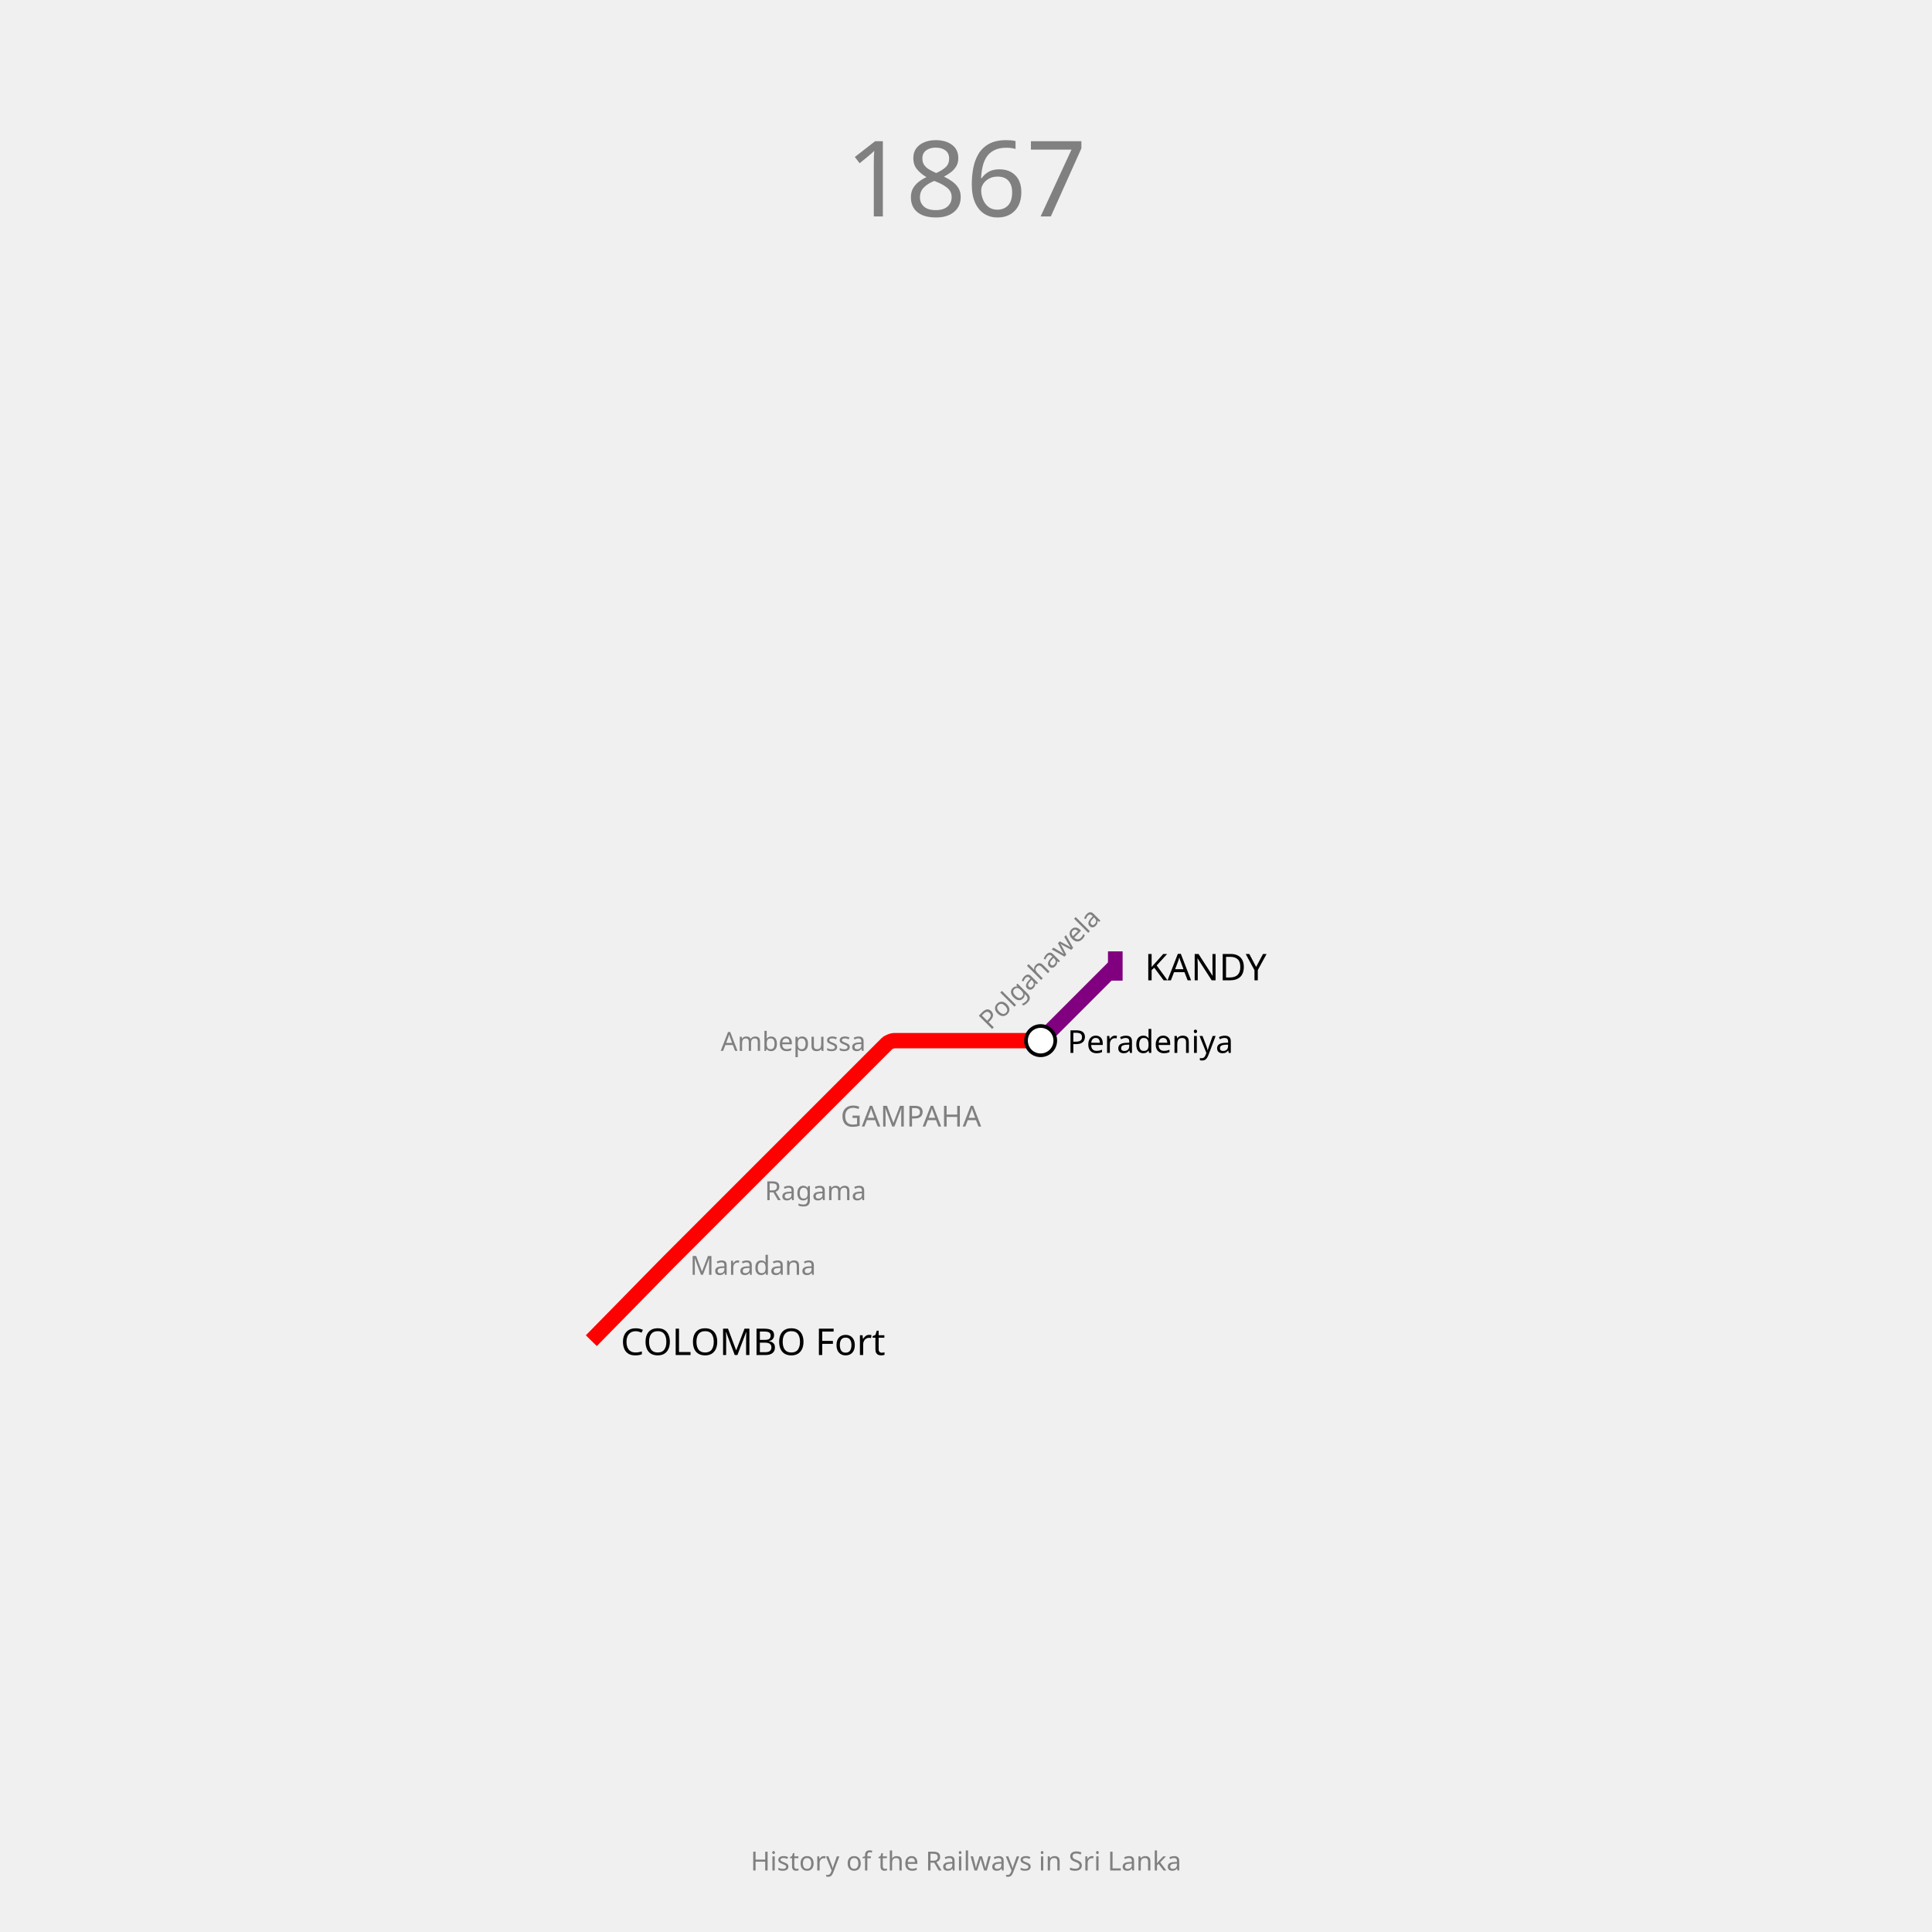
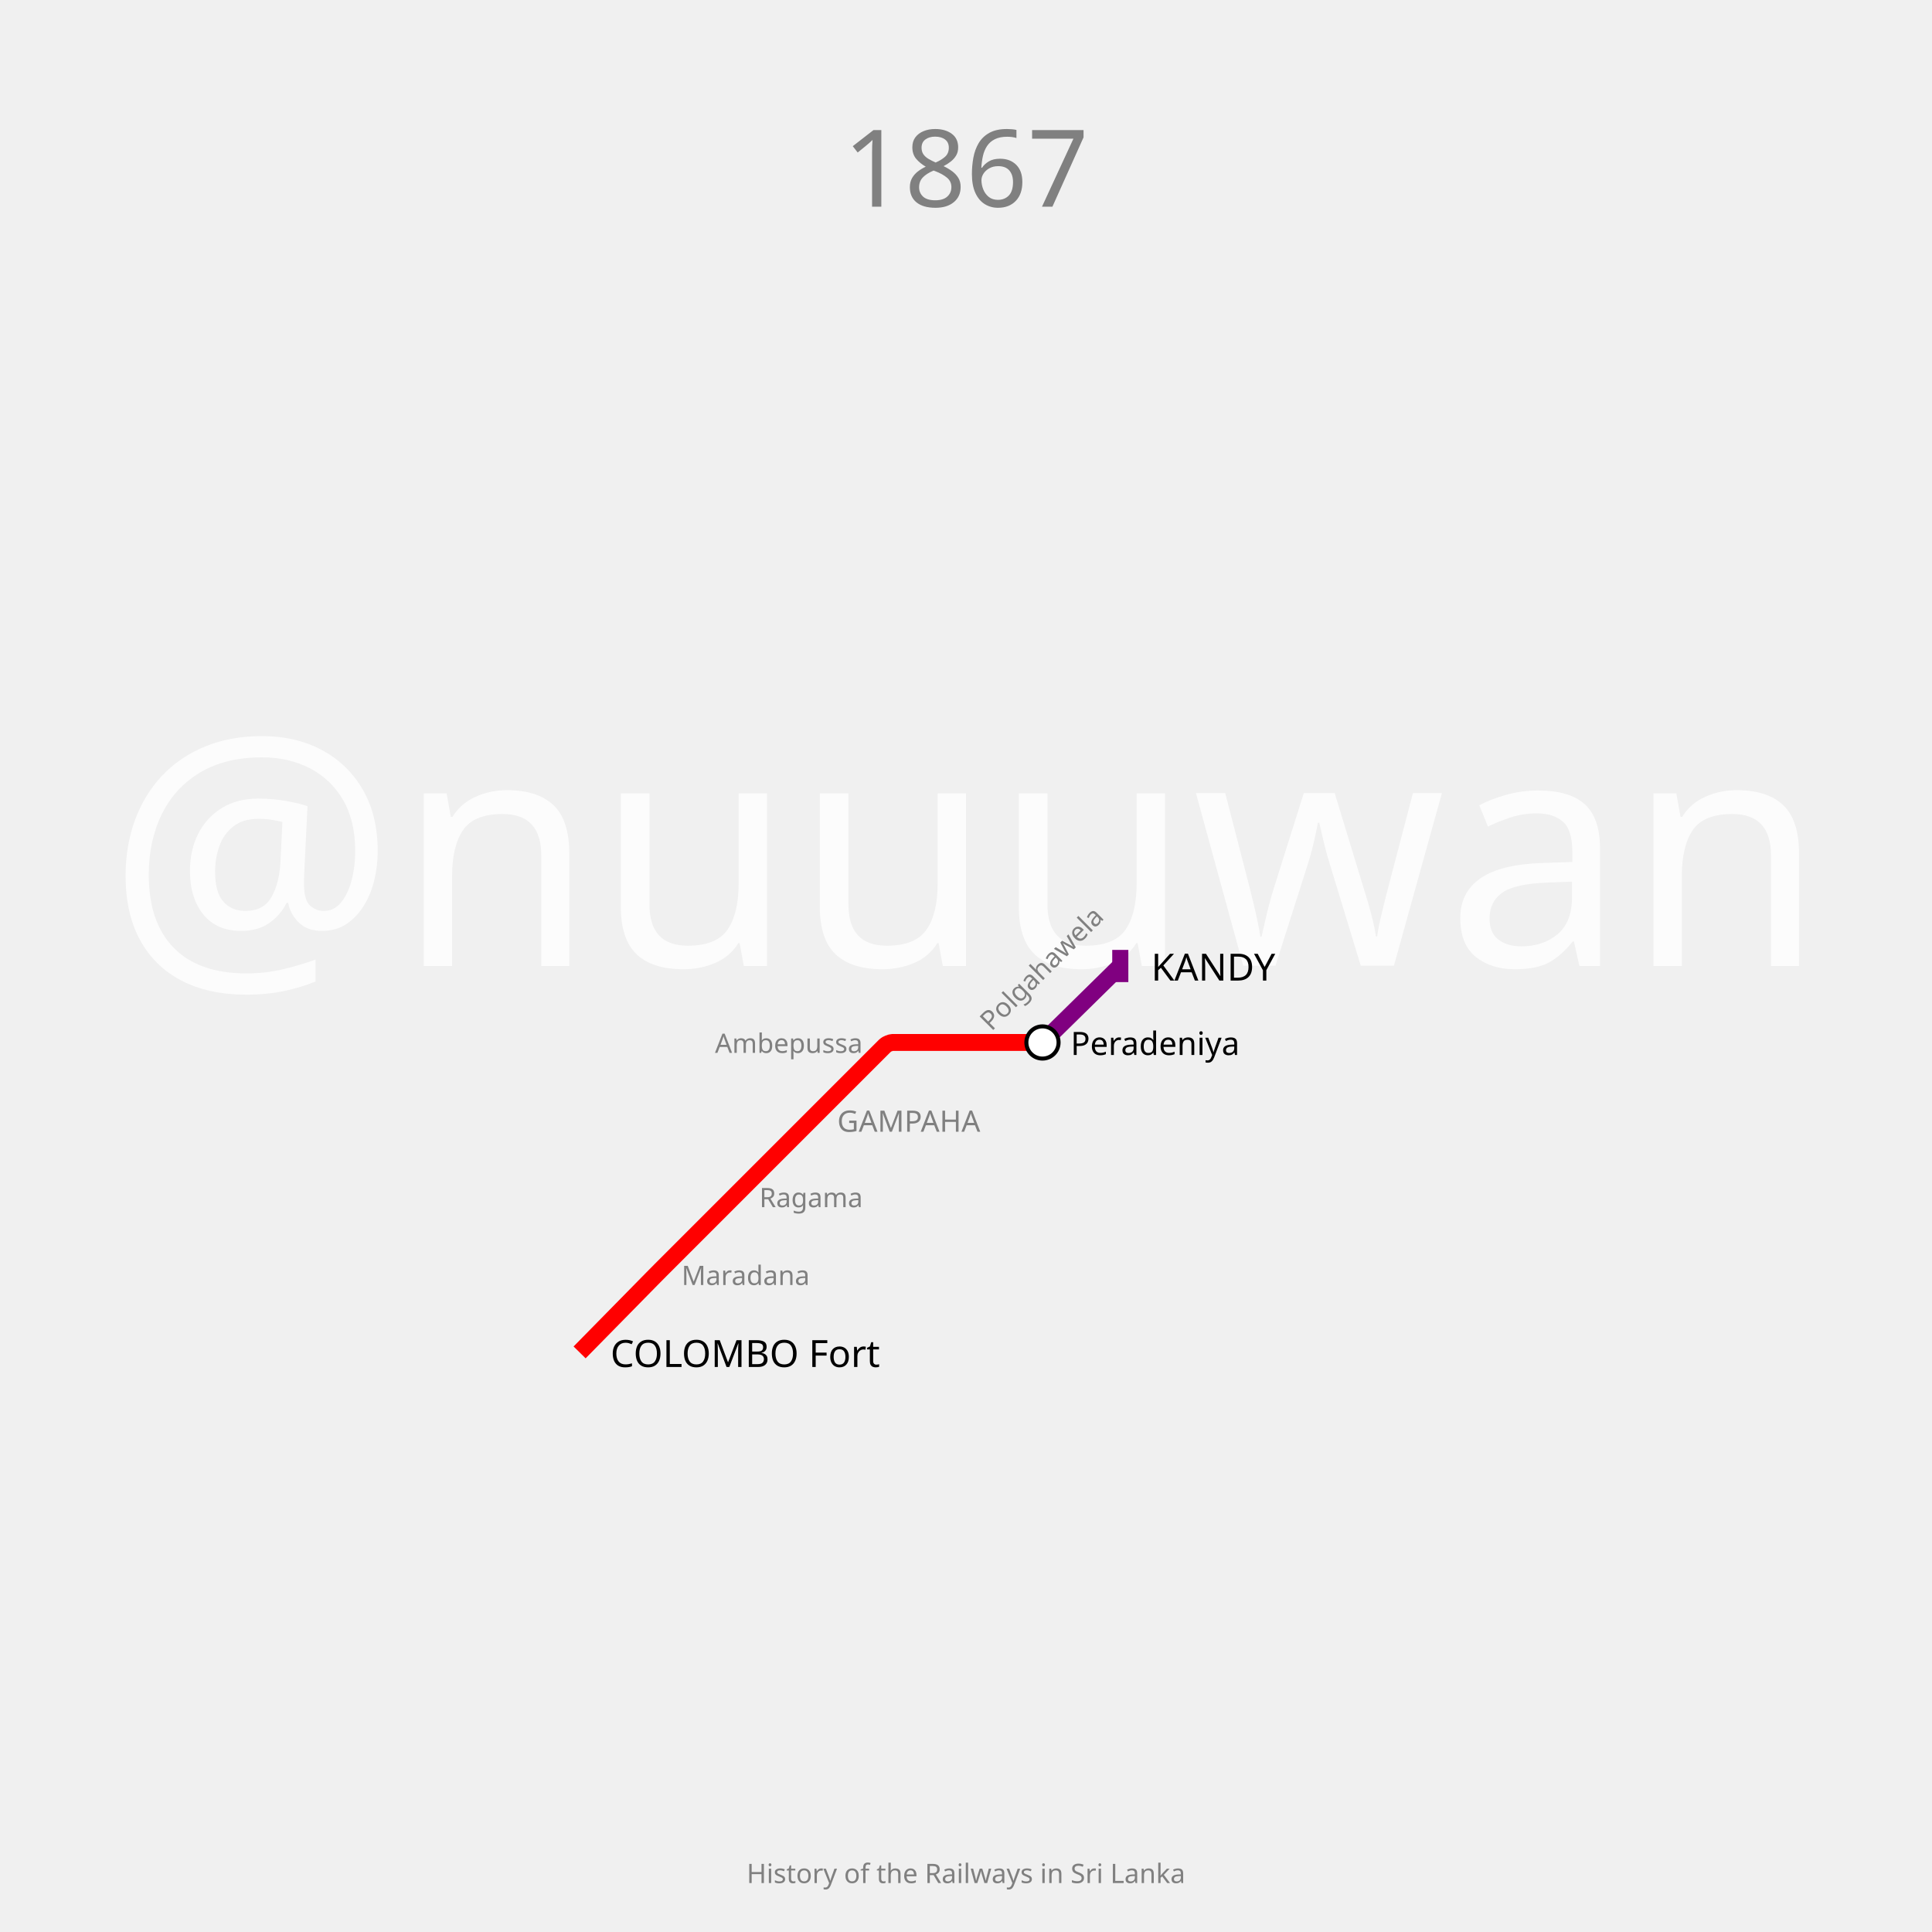
- <svg xmlns="http://www.w3.org/2000/svg" width="1320" height="1320" padding="148">
-   <text fill="gray" stroke="none" font-size="72" font-family="p22" x="660.0" y="92.0" text-anchor="middle" dominant-baseline="hanging">1867</text>
-   <text fill="gray" stroke="none" font-size="18" font-family="p22" x="660.0" y="1264.0" text-anchor="middle" dominant-baseline="text-top">History of the Railways in Sri Lanka</text>
+ <svg xmlns="http://www.w3.org/2000/svg" width="1440" height="1440" padding="144">
+   <text fill="#fcfcfc" stroke="none" font-size="240.0" font-family="p22" x="720.0" y="720.0" text-anchor="middle" dominant-baseline="center">@nuuuwan</text>
+   <text fill="gray" stroke="none" font-size="80" font-family="p22" x="720.0" y="92.0" text-anchor="middle" dominant-baseline="hanging">1867</text>
+   <text fill="gray" stroke="none" font-size="20" font-family="p22" x="720.0" y="1388.0" text-anchor="middle" dominant-baseline="text-top">History of the Railways in Sri Lanka</text>
  <g>
-     <path fill="none" stroke-width="10.5" stroke-opacity="1" d="M 404.0,916.0 L 452.475,866.575 C 453.317,865.716 456.7,862.3 457.55,861.45 L 506.0,813.0 L 557.0,762.0 L 606.162,712.838 C 606.774,712.226 609.733,711.0 610.6,711.0 L 660.0,711.0 L 711.0,711.0" stroke="red" />
-     <rect stroke="none" fill-opacity="1" x="706" y="701" width="10" height="20" fill="red" />
+     <path fill="none" stroke-width="12.6" stroke-opacity="1" d="M 432.0,1008.0 L 486.15,952.9 C 487.1,951.933 490.917,948.083 491.875,947.125 L 547.0,892.0 L 604.0,835.0 L 659.949,779.051 C 660.633,778.367 663.933,777.0 664.9,777.0 L 720.0,777.0 L 777.0,777.0" stroke="red" />
+     <rect stroke="none" fill-opacity="1" x="771" y="765" width="12" height="24" fill="red" />
  </g>
  <g>
-     <path fill="none" stroke-width="10.5" stroke-opacity="1" d="M 711.0,711.0 L 762.0,660.0" stroke="purple" />
-     <rect stroke="none" fill-opacity="1" x="757" y="650" width="10" height="20" fill="purple" />
+     <path fill="none" stroke-width="12.6" stroke-opacity="1" d="M 777.0,777.0 L 835.0,720.0" stroke="purple" />
+     <rect stroke="none" fill-opacity="1" x="829" y="708" width="12" height="24" fill="purple" />
  </g>
  <g>
-     <text fill="black" stroke="none" font-size="25.2" font-family="p22" font-weight="100" text-anchor="start" dominant-baseline="central" x="424.1" y="916" transform="translate(404,916) rotate(0) translate(-404,-916)">COLOMBO Fort</text>
+     <text fill="black" stroke="none" font-size="28.0" font-family="p22" font-weight="100" text-anchor="start" dominant-baseline="central" x="455.0" y="1008" transform="translate(432,1008) rotate(0) translate(-432,-1008)">COLOMBO Fort</text>
  </g>
  <g>
-     <text fill="black" stroke="none" font-size="25.2" font-family="p22" font-weight="100" text-anchor="start" dominant-baseline="central" x="782.1" y="660" transform="translate(762,660) rotate(0) translate(-762,-660)">KANDY</text>
+     <text fill="black" stroke="none" font-size="28.0" font-family="p22" font-weight="100" text-anchor="start" dominant-baseline="central" x="858.0" y="720" transform="translate(835,720) rotate(0) translate(-835,-720)">KANDY</text>
  </g>
  <g>
-     <circle r="10" fill="white" stroke="black" stroke-width="2.5" cx="711" cy="711" />
-     <text fill="black" stroke="none" font-size="21.6" font-family="p22" font-weight="100" text-anchor="start" dominant-baseline="central" x="729.3" y="711" transform="translate(711,711) rotate(0) translate(-711,-711)">Peradeniya</text>
+     <circle r="12" fill="white" stroke="black" stroke-width="3.0" cx="777" cy="777" />
+     <text fill="black" stroke="none" font-size="24.0" font-family="p22" font-weight="100" text-anchor="start" dominant-baseline="central" x="798.0" y="777" transform="translate(777,777) rotate(0) translate(-777,-777)">Peradeniya</text>
  </g>
  <g>
-     <text fill="gray" stroke="none" font-size="19.8" font-family="p22" font-weight="100" text-anchor="start" dominant-baseline="central" x="574.4" y="762" transform="translate(557,762) rotate(0) translate(-557,-762)">GAMPAHA</text>
+     <text fill="gray" stroke="none" font-size="22.0" font-family="p22" font-weight="100" text-anchor="start" dominant-baseline="central" x="624.0" y="835" transform="translate(604,835) rotate(0) translate(-604,-835)">GAMPAHA</text>
  </g>
  <g>
-     <text fill="gray" stroke="none" font-size="18" font-family="p22" font-weight="100" text-anchor="start" dominant-baseline="central" x="471.5" y="864" transform="translate(455,864) rotate(0) translate(-455,-864)">Maradana</text>
+     <text fill="gray" stroke="none" font-size="20" font-family="p22" font-weight="100" text-anchor="start" dominant-baseline="central" x="508.0" y="950" transform="translate(489,950) rotate(0) translate(-489,-950)">Maradana</text>
  </g>
  <g>
-     <text fill="gray" stroke="none" font-size="18" font-family="p22" font-weight="100" text-anchor="start" dominant-baseline="central" x="522.5" y="813" transform="translate(506,813) rotate(0) translate(-506,-813)">Ragama</text>
+     <text fill="gray" stroke="none" font-size="20" font-family="p22" font-weight="100" text-anchor="start" dominant-baseline="central" x="566.0" y="892" transform="translate(547,892) rotate(0) translate(-547,-892)">Ragama</text>
  </g>
  <g>
-     <text fill="gray" stroke="none" font-size="18" font-family="p22" font-weight="100" text-anchor="end" dominant-baseline="central" x="591.5" y="711" transform="translate(608,711) rotate(0) translate(-608,-711)">Ambepussa</text>
+     <text fill="gray" stroke="none" font-size="20" font-family="p22" font-weight="100" text-anchor="end" dominant-baseline="central" x="643.0" y="777" transform="translate(662,777) rotate(0) translate(-662,-777)">Ambepussa</text>
  </g>
  <g>
-     <text fill="gray" stroke="none" font-size="18" font-family="p22" font-weight="100" text-anchor="start" dominant-baseline="central" x="676.5" y="711" transform="translate(660,711) rotate(-45) translate(-660,-711)">Polgahawela</text>
+     <text fill="gray" stroke="none" font-size="20" font-family="p22" font-weight="100" text-anchor="start" dominant-baseline="central" x="739.0" y="777" transform="translate(720,777) rotate(-45) translate(-720,-777)">Polgahawela</text>
  </g>
</svg>
